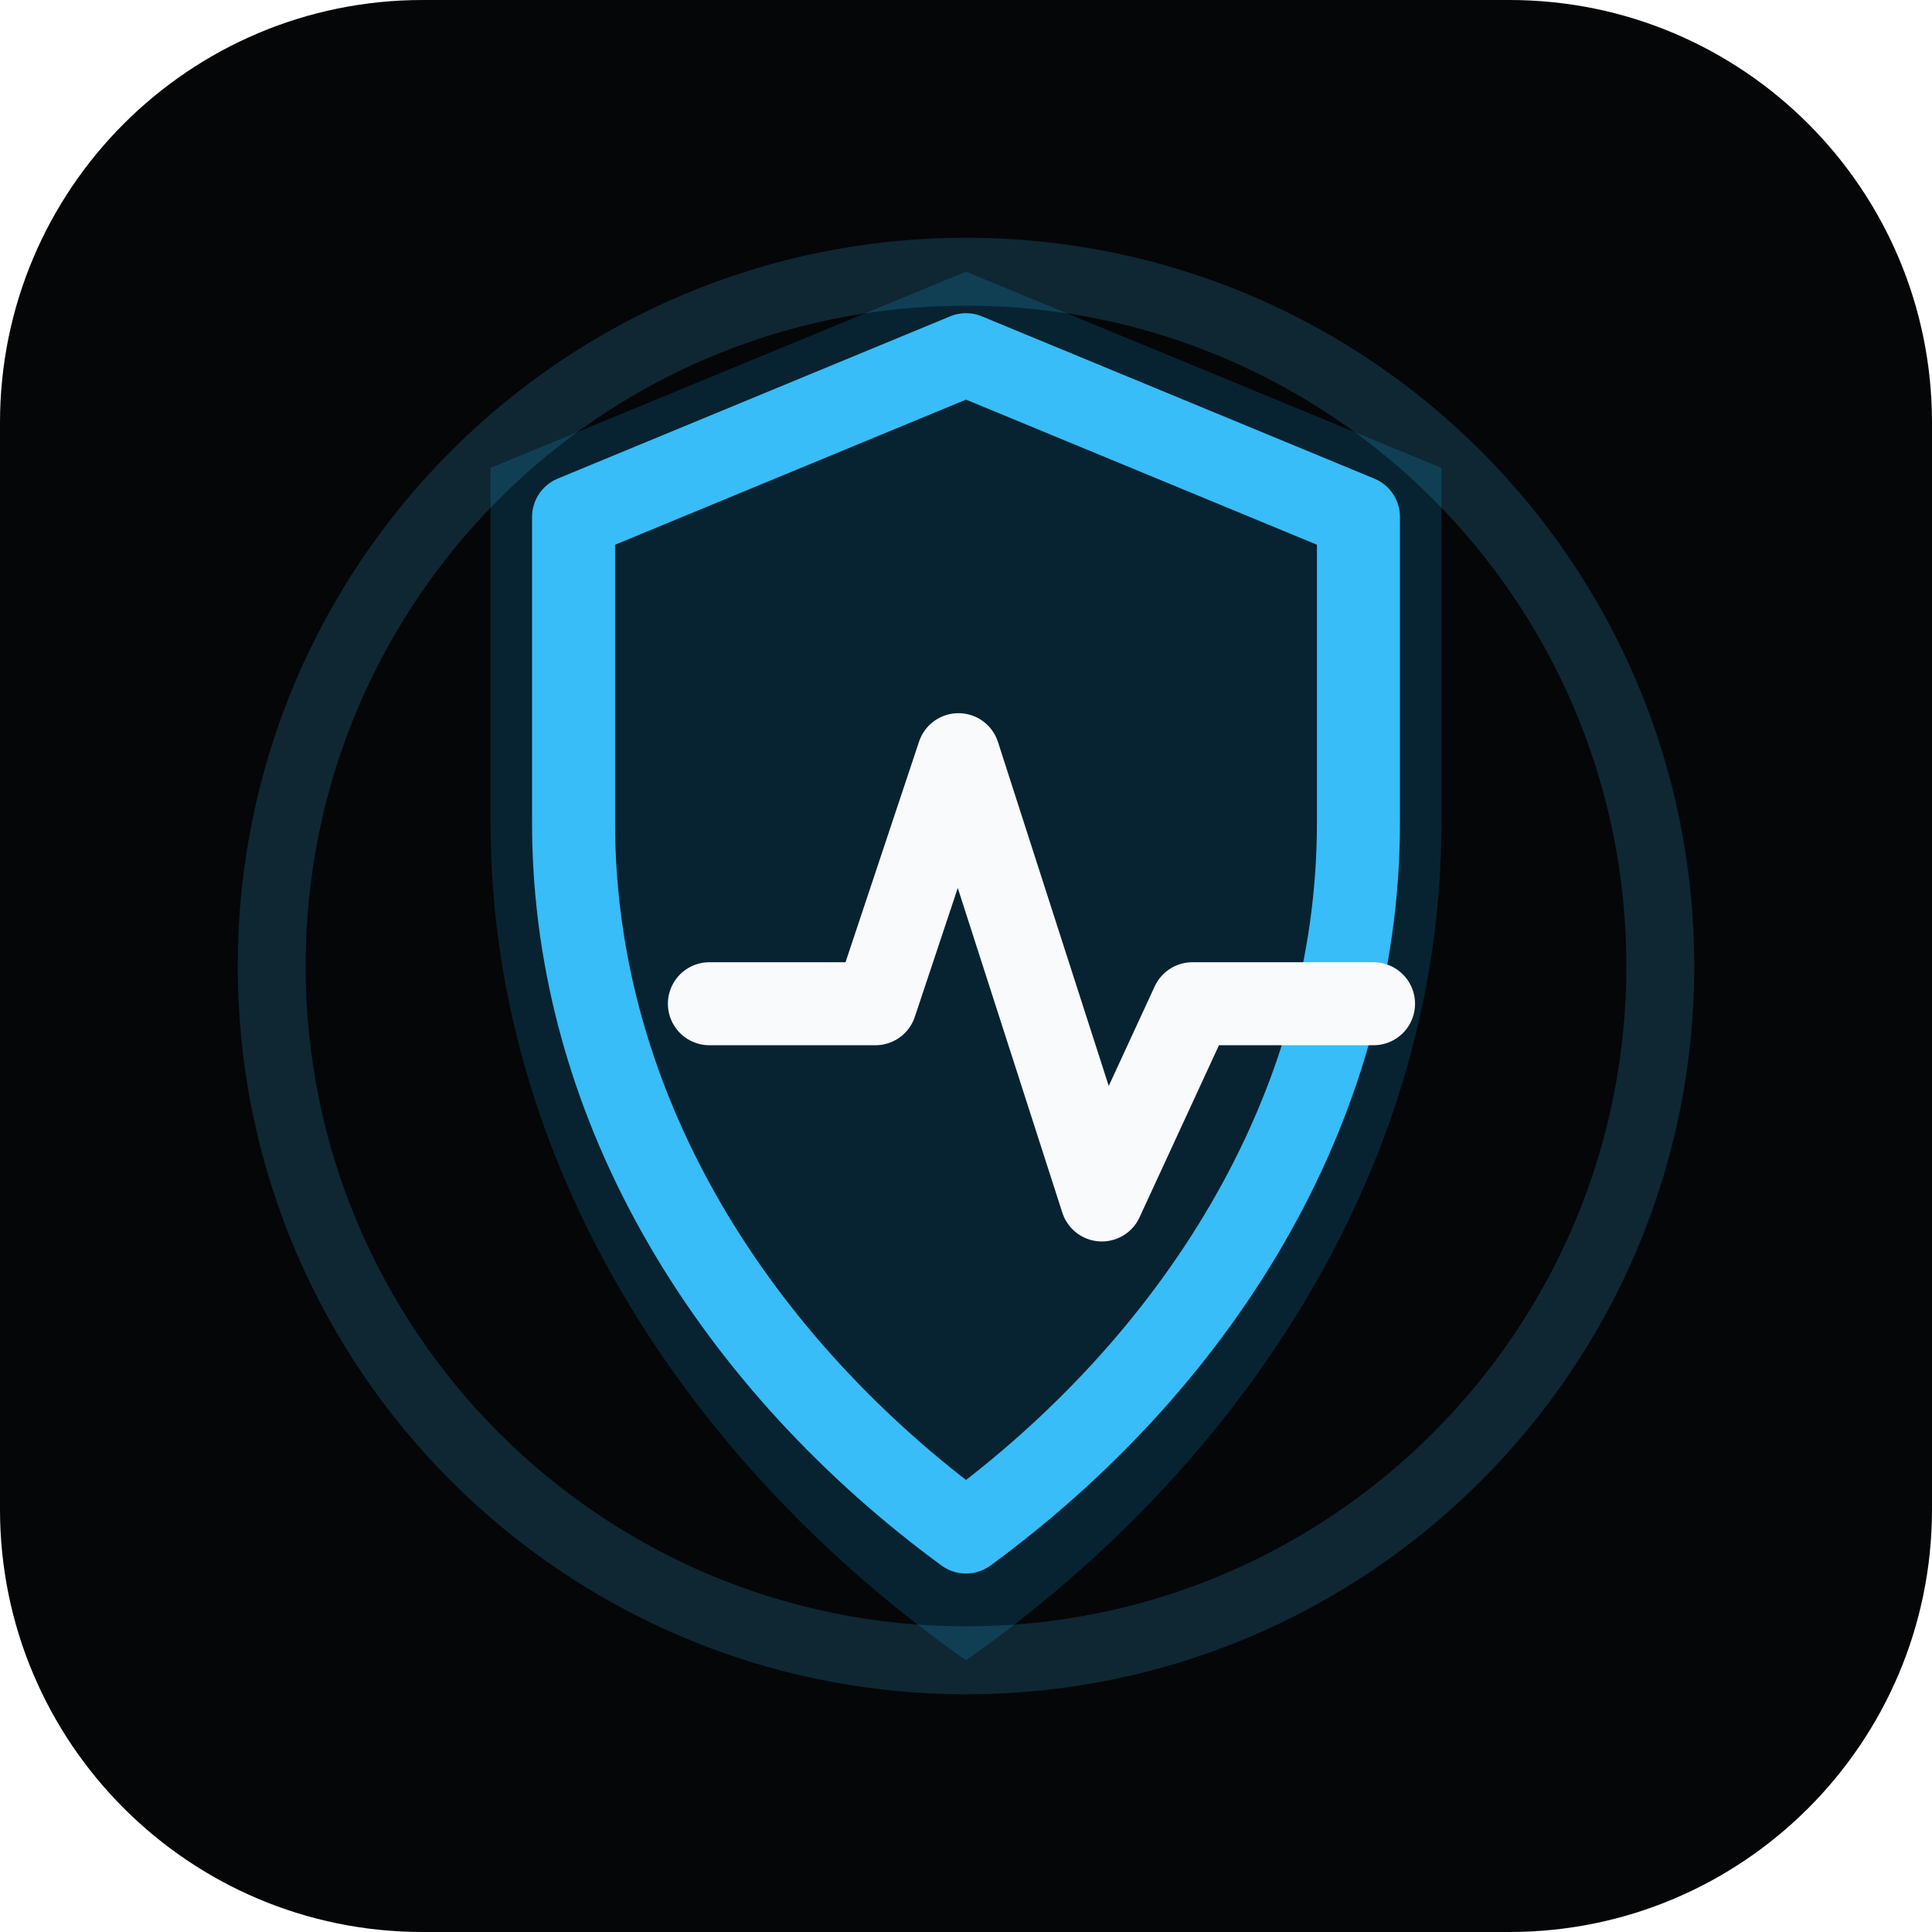
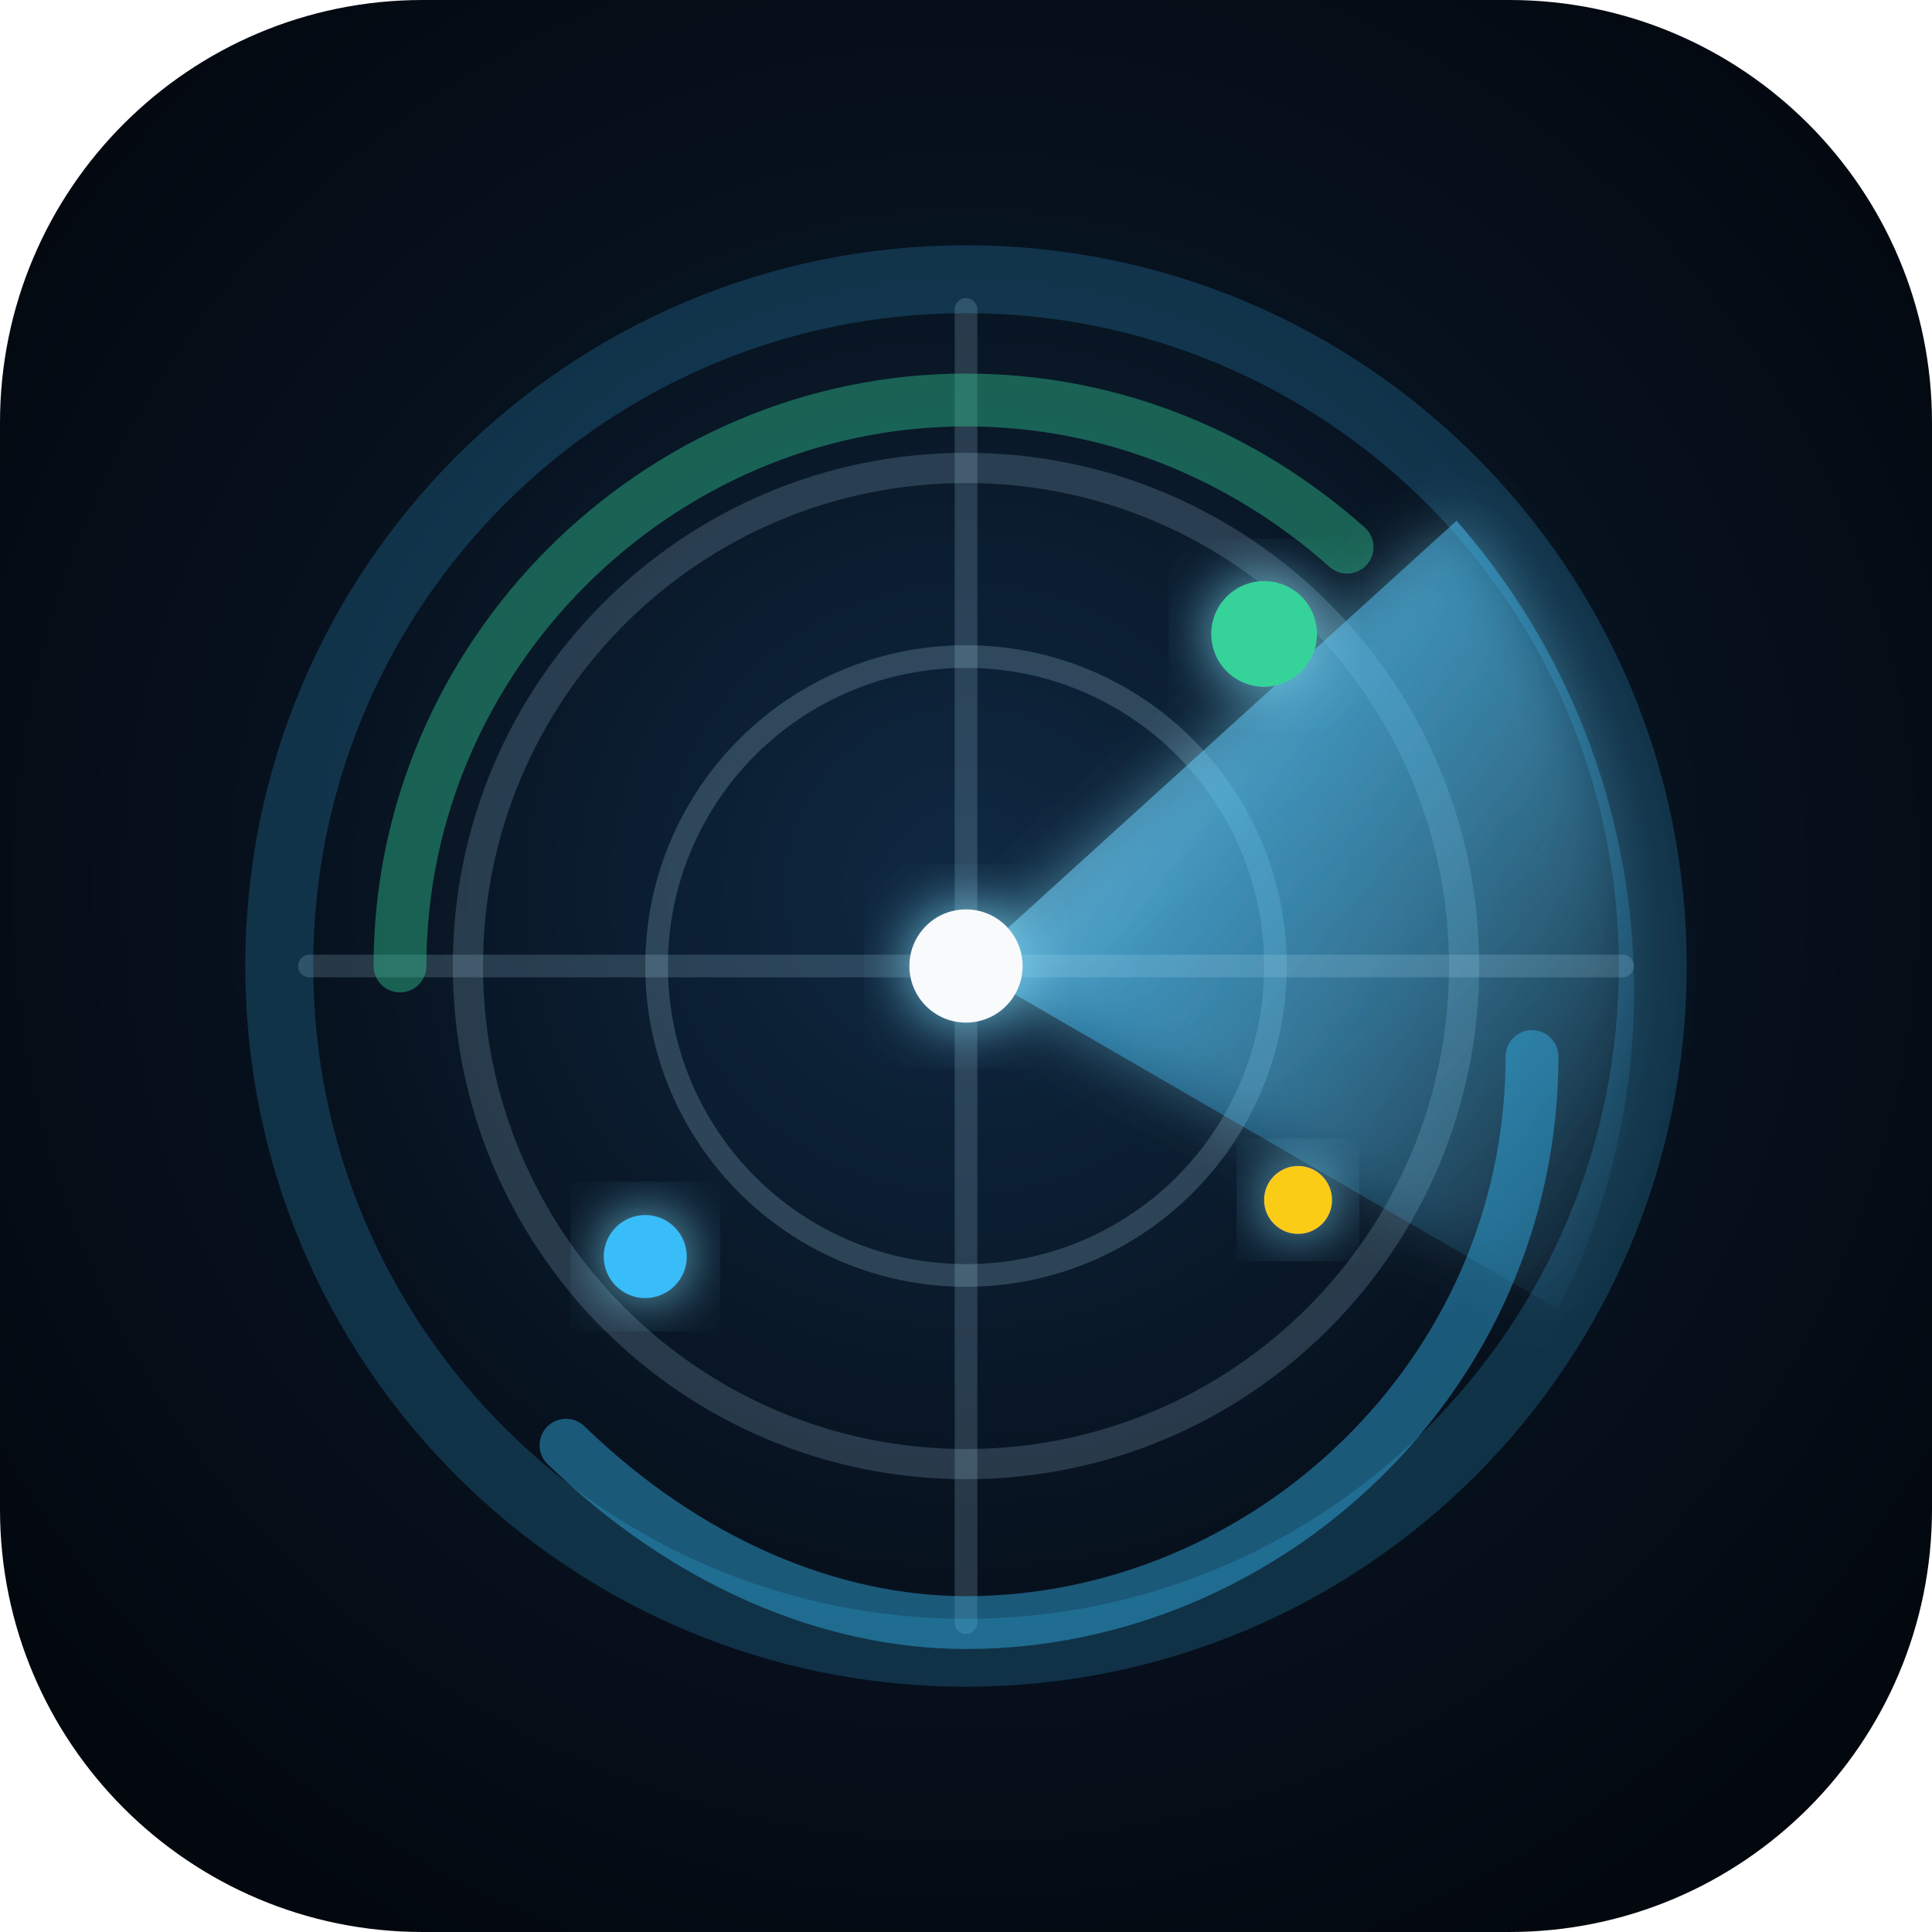
<svg xmlns="http://www.w3.org/2000/svg" viewBox="0 0 512 512">
-   <rect width="512" height="512" rx="112" fill="#050608" />
-   <path d="M256 72 382 124v94c0 90-52 170-126 222-74-52-126-132-126-222v-94L256 72Z" fill="#0ea5e9" opacity=".18" />
-   <path d="M256 94 360 137v81c0 77-44 144-104 188-60-44-104-111-104-188v-81L256 94Z" fill="none" stroke="#38bdf8" stroke-width="22" stroke-linejoin="round" />
-   <path d="M188 266h44l22-66 38 118 24-52h48" fill="none" stroke="#f8fafc" stroke-width="22" stroke-linecap="round" stroke-linejoin="round" />
-   <circle cx="256" cy="256" r="184" fill="none" stroke="#38bdf8" stroke-opacity=".18" stroke-width="18" />
+   <defs>
+     <radialGradient id="bg" cx="50%" cy="46%" r="70%">
+       <stop offset="0%" stop-color="#0f2942" />
+       <stop offset="48%" stop-color="#07121f" />
+       <stop offset="100%" stop-color="#02050a" />
+     </radialGradient>
+     <linearGradient id="sweep" x1="0%" y1="0%" x2="100%" y2="100%">
+       <stop offset="0%" stop-color="#f0f9ff" stop-opacity=".95" />
+       <stop offset="42%" stop-color="#38bdf8" stop-opacity=".5" />
+       <stop offset="100%" stop-color="#38bdf8" stop-opacity="0" />
+     </linearGradient>
+     <filter id="glow" x="-40%" y="-40%" width="180%" height="180%">
+       <feGaussianBlur stdDeviation="8" result="blur" />
+       <feColorMatrix in="blur" type="matrix" values="0 0 0 0 0.22 0 0 0 0 0.74 0 0 0 0 0.97 0 0 0 .9 0" />
+       <feMerge>
+         <feMergeNode />
+         <feMergeNode in="SourceGraphic" />
+       </feMerge>
+     </filter>
+   </defs>
+   <rect width="512" height="512" rx="112" fill="url(#bg)" />
+   <circle cx="256" cy="256" r="182" fill="none" stroke="#38bdf8" stroke-opacity=".2" stroke-width="18" />
+   <circle cx="256" cy="256" r="132" fill="none" stroke="#bae6fd" stroke-opacity=".18" stroke-width="8" />
+   <circle cx="256" cy="256" r="82" fill="none" stroke="#bae6fd" stroke-opacity=".2" stroke-width="6" />
+   <path d="M256 256 386 138c50 57 62 139 27 209L256 256Z" fill="url(#sweep)" opacity=".9" filter="url(#glow)" />
+   <path d="M256 82v348M82 256h348" stroke="#bae6fd" stroke-opacity=".18" stroke-width="6" stroke-linecap="round" />
+   <circle cx="256" cy="256" r="15" fill="#f8fafc" filter="url(#glow)" />
+   <circle cx="335" cy="168" r="14" fill="#34d399" filter="url(#glow)" />
+   <circle cx="171" cy="333" r="11" fill="#38bdf8" filter="url(#glow)" />
+   <circle cx="344" cy="318" r="9" fill="#facc15" filter="url(#glow)" />
+   <path d="M150 383c32 31 70 47 106 47 79 0 150-65 150-150" fill="none" stroke="#38bdf8" stroke-opacity=".42" stroke-width="14" stroke-linecap="round" />
+   <path d="M106 256c0-82 68-150 150-150 39 0 74 15 101 39" fill="none" stroke="#34d399" stroke-opacity=".4" stroke-width="14" stroke-linecap="round" />
</svg>
